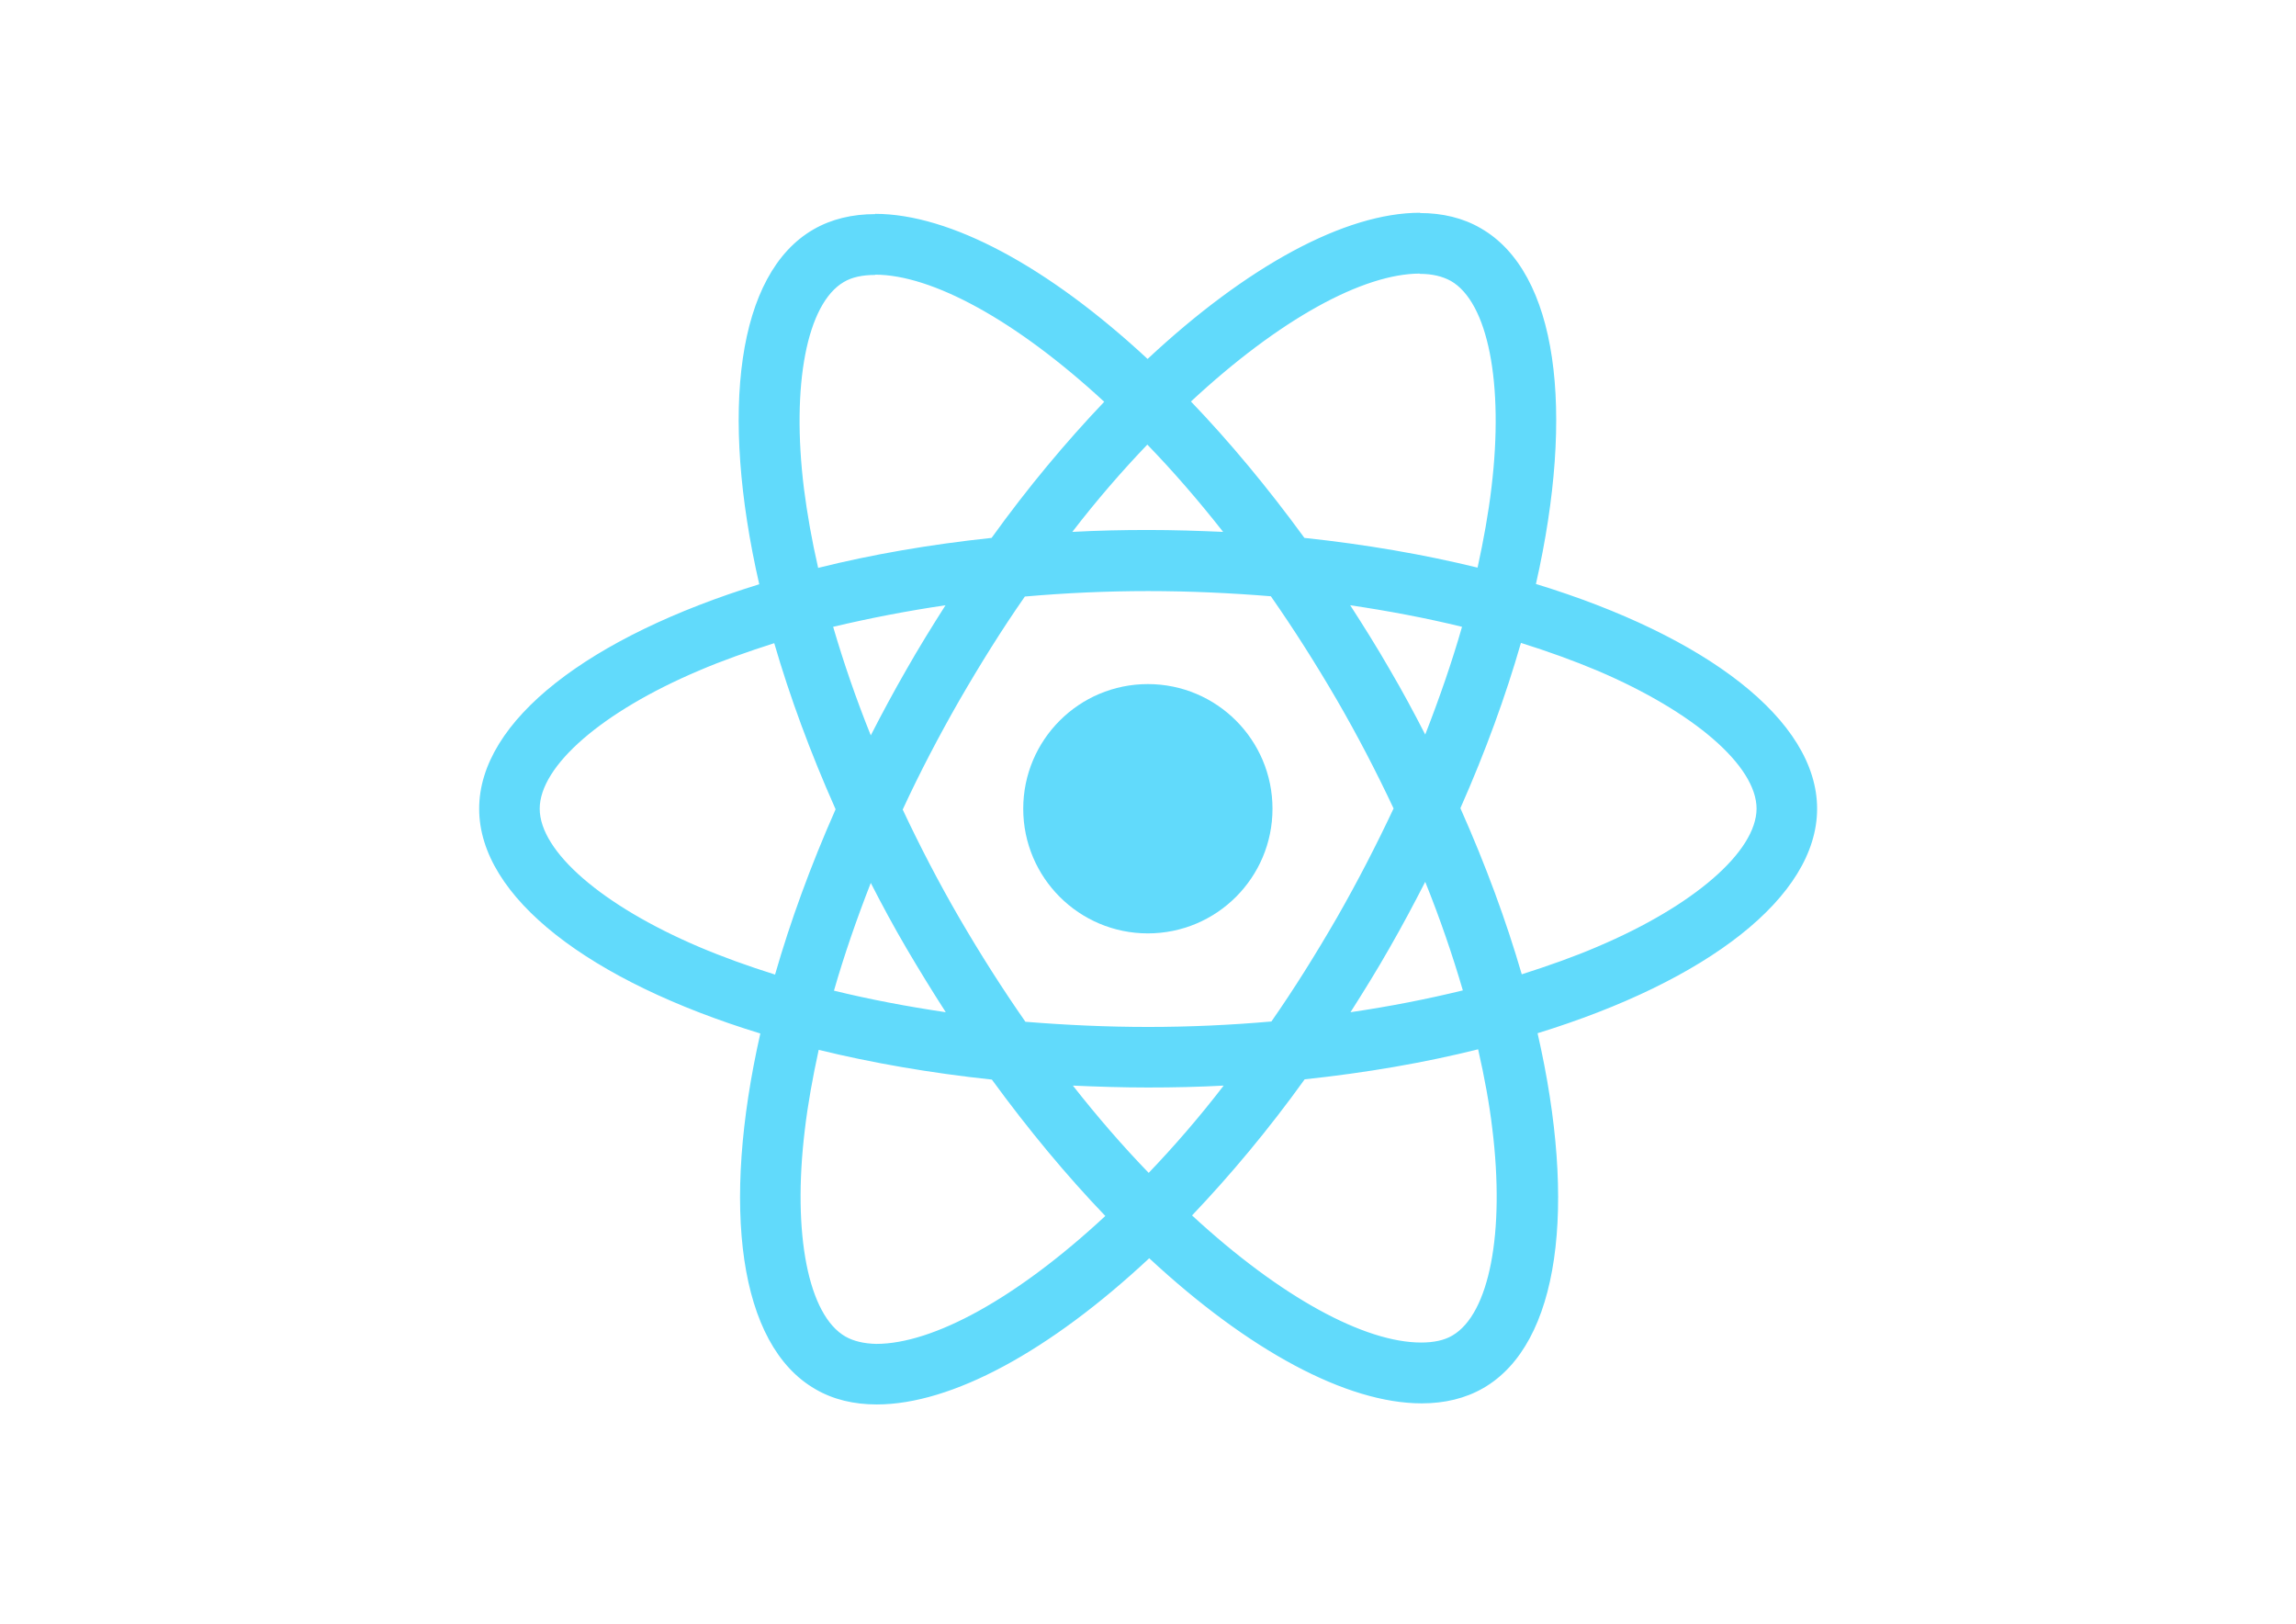
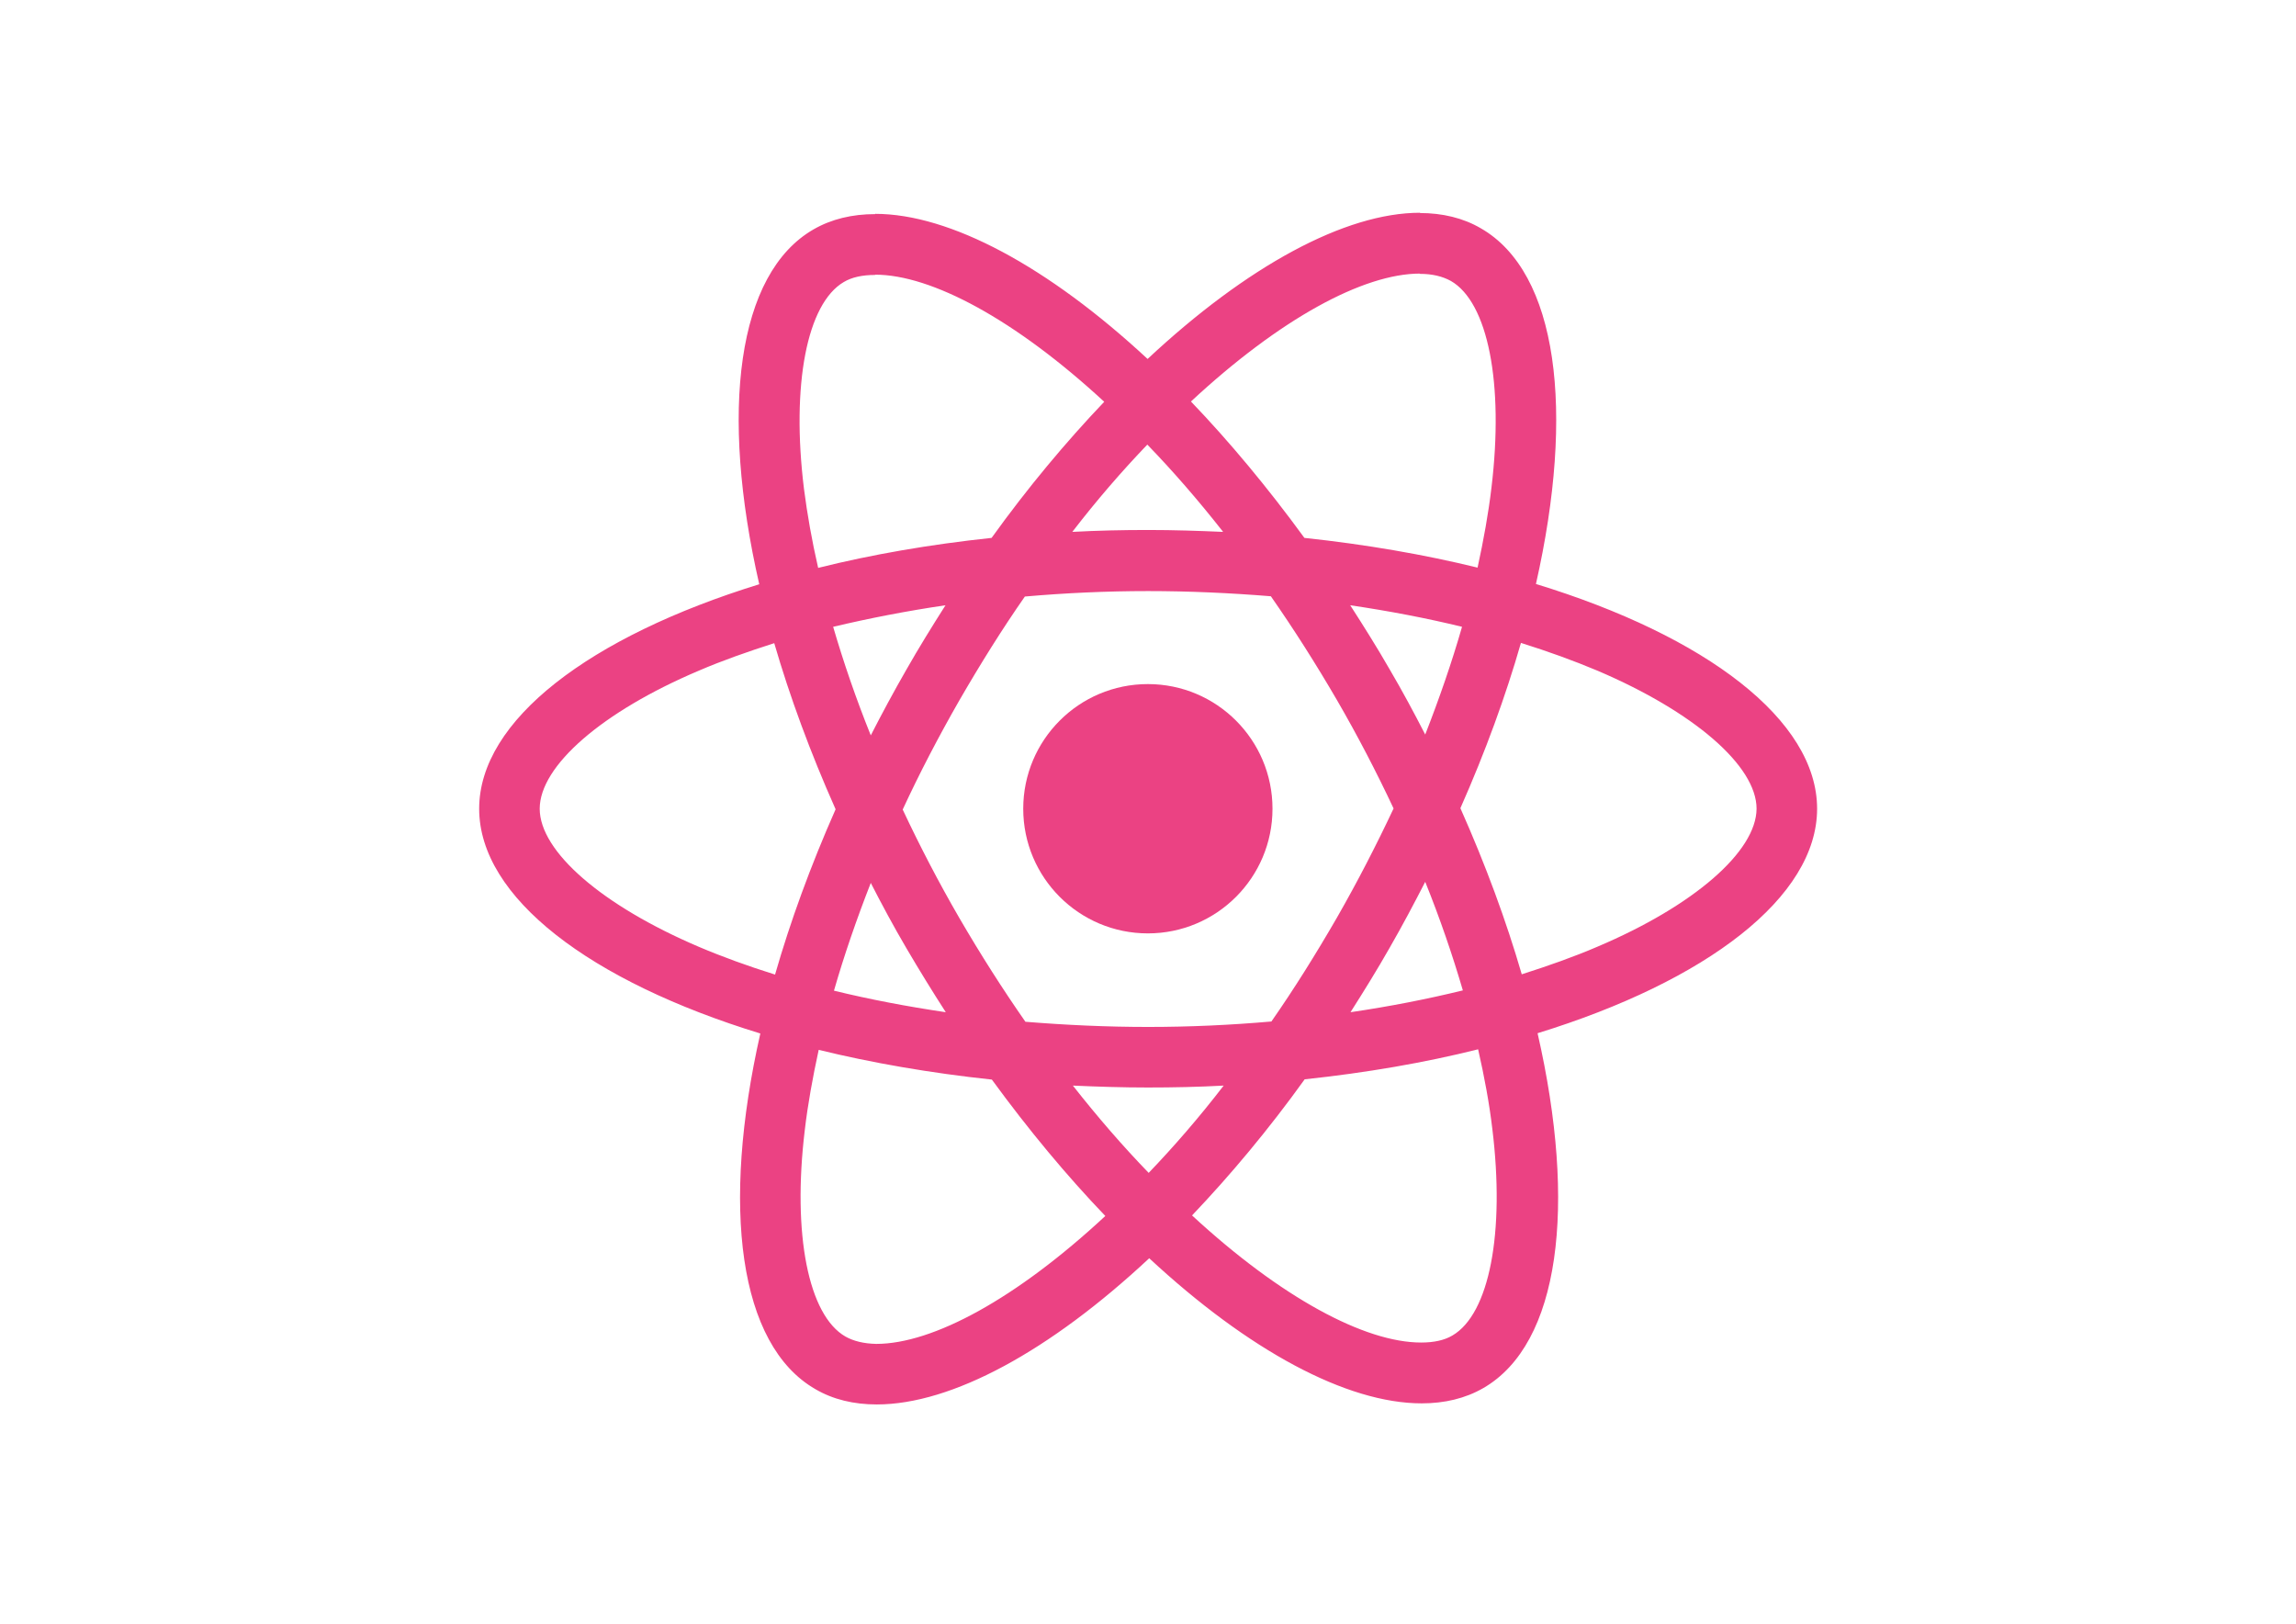
<svg xmlns="http://www.w3.org/2000/svg" viewBox="0 0 841.9 595.3">
-   <g fill="#61DAFB">
+   <g fill="#eb4283">
    <path d="M666.3 296.5c0-32.5-40.7-63.3-103.1-82.4 14.4-63.6 8-114.2-20.2-130.4-6.5-3.8-14.1-5.6-22.4-5.6v22.3c4.6 0 8.3.9 11.4 2.6 13.6 7.8 19.5 37.5 14.9 75.7-1.1 9.4-2.9 19.3-5.1 29.4-19.6-4.8-41-8.5-63.5-10.9-13.5-18.5-27.5-35.3-41.6-50 32.6-30.3 63.2-46.9 84-46.9V78c-27.5 0-63.5 19.6-99.9 53.6-36.4-33.8-72.4-53.2-99.9-53.2v22.3c20.7 0 51.4 16.5 84 46.6-14 14.7-28 31.4-41.3 49.9-22.6 2.4-44 6.1-63.6 11-2.3-10-4-19.7-5.2-29-4.7-38.2 1.1-67.9 14.6-75.8 3-1.8 6.9-2.6 11.5-2.6V78.5c-8.4 0-16 1.8-22.6 5.6-28.1 16.2-34.4 66.7-19.9 130.1-62.2 19.2-102.7 49.9-102.7 82.3 0 32.5 40.7 63.3 103.1 82.4-14.4 63.6-8 114.2 20.2 130.4 6.5 3.8 14.1 5.6 22.5 5.6 27.5 0 63.5-19.6 99.9-53.6 36.4 33.8 72.4 53.2 99.9 53.2 8.4 0 16-1.8 22.6-5.6 28.1-16.2 34.4-66.7 19.9-130.1 62-19.1 102.5-49.9 102.5-82.3zm-130.2-66.7c-3.7 12.9-8.3 26.2-13.5 39.5-4.1-8-8.4-16-13.1-24-4.6-8-9.5-15.8-14.4-23.4 14.2 2.1 27.9 4.7 41 7.9zm-45.8 106.5c-7.8 13.5-15.8 26.3-24.1 38.2-14.9 1.3-30 2-45.2 2-15.1 0-30.2-.7-45-1.9-8.3-11.9-16.4-24.6-24.2-38-7.6-13.1-14.5-26.4-20.8-39.8 6.2-13.4 13.2-26.8 20.7-39.9 7.8-13.5 15.8-26.3 24.1-38.2 14.9-1.3 30-2 45.2-2 15.1 0 30.2.7 45 1.9 8.3 11.9 16.4 24.6 24.2 38 7.6 13.1 14.5 26.4 20.8 39.8-6.3 13.4-13.2 26.8-20.7 39.9zm32.3-13c5.4 13.4 10 26.8 13.8 39.8-13.1 3.2-26.9 5.9-41.2 8 4.9-7.7 9.8-15.6 14.4-23.7 4.6-8 8.9-16.1 13-24.1zM421.2 430c-9.3-9.6-18.6-20.3-27.8-32 9 .4 18.2.7 27.5.7 9.4 0 18.7-.2 27.8-.7-9 11.7-18.3 22.4-27.5 32zm-74.4-58.9c-14.2-2.1-27.9-4.7-41-7.9 3.7-12.9 8.3-26.2 13.5-39.5 4.1 8 8.4 16 13.1 24 4.7 8 9.5 15.8 14.4 23.4zM420.7 163c9.3 9.6 18.6 20.3 27.8 32-9-.4-18.2-.7-27.5-.7-9.4 0-18.7.2-27.8.7 9-11.7 18.3-22.4 27.5-32zm-74 58.9c-4.9 7.7-9.8 15.6-14.4 23.7-4.6 8-8.9 16-13 24-5.4-13.4-10-26.8-13.8-39.8 13.1-3.1 26.9-5.8 41.2-7.9zm-90.5 125.2c-35.4-15.1-58.3-34.9-58.3-50.6 0-15.7 22.9-35.6 58.3-50.6 8.6-3.7 18-7 27.7-10.1 5.7 19.6 13.2 40 22.5 60.9-9.2 20.8-16.6 41.1-22.2 60.6-9.9-3.1-19.3-6.5-28-10.2zM310 490c-13.6-7.8-19.5-37.5-14.9-75.7 1.1-9.4 2.9-19.3 5.1-29.4 19.6 4.8 41 8.5 63.5 10.9 13.5 18.5 27.5 35.3 41.6 50-32.6 30.3-63.2 46.9-84 46.9-4.5-.1-8.3-1-11.3-2.7zm237.2-76.2c4.7 38.2-1.1 67.9-14.6 75.8-3 1.8-6.9 2.6-11.5 2.6-20.7 0-51.4-16.5-84-46.6 14-14.7 28-31.4 41.3-49.9 22.6-2.4 44-6.1 63.6-11 2.3 10.1 4.1 19.8 5.2 29.1zm38.5-66.7c-8.6 3.7-18 7-27.7 10.1-5.7-19.6-13.2-40-22.5-60.9 9.2-20.8 16.6-41.1 22.2-60.6 9.9 3.1 19.3 6.5 28.1 10.2 35.4 15.1 58.3 34.9 58.3 50.6-.1 15.7-23 35.6-58.4 50.6zM320.8 78.4z" />
    <circle cx="420.9" cy="296.5" r="45.7" />
    <path d="M520.5 78.1z" />
  </g>
</svg>
